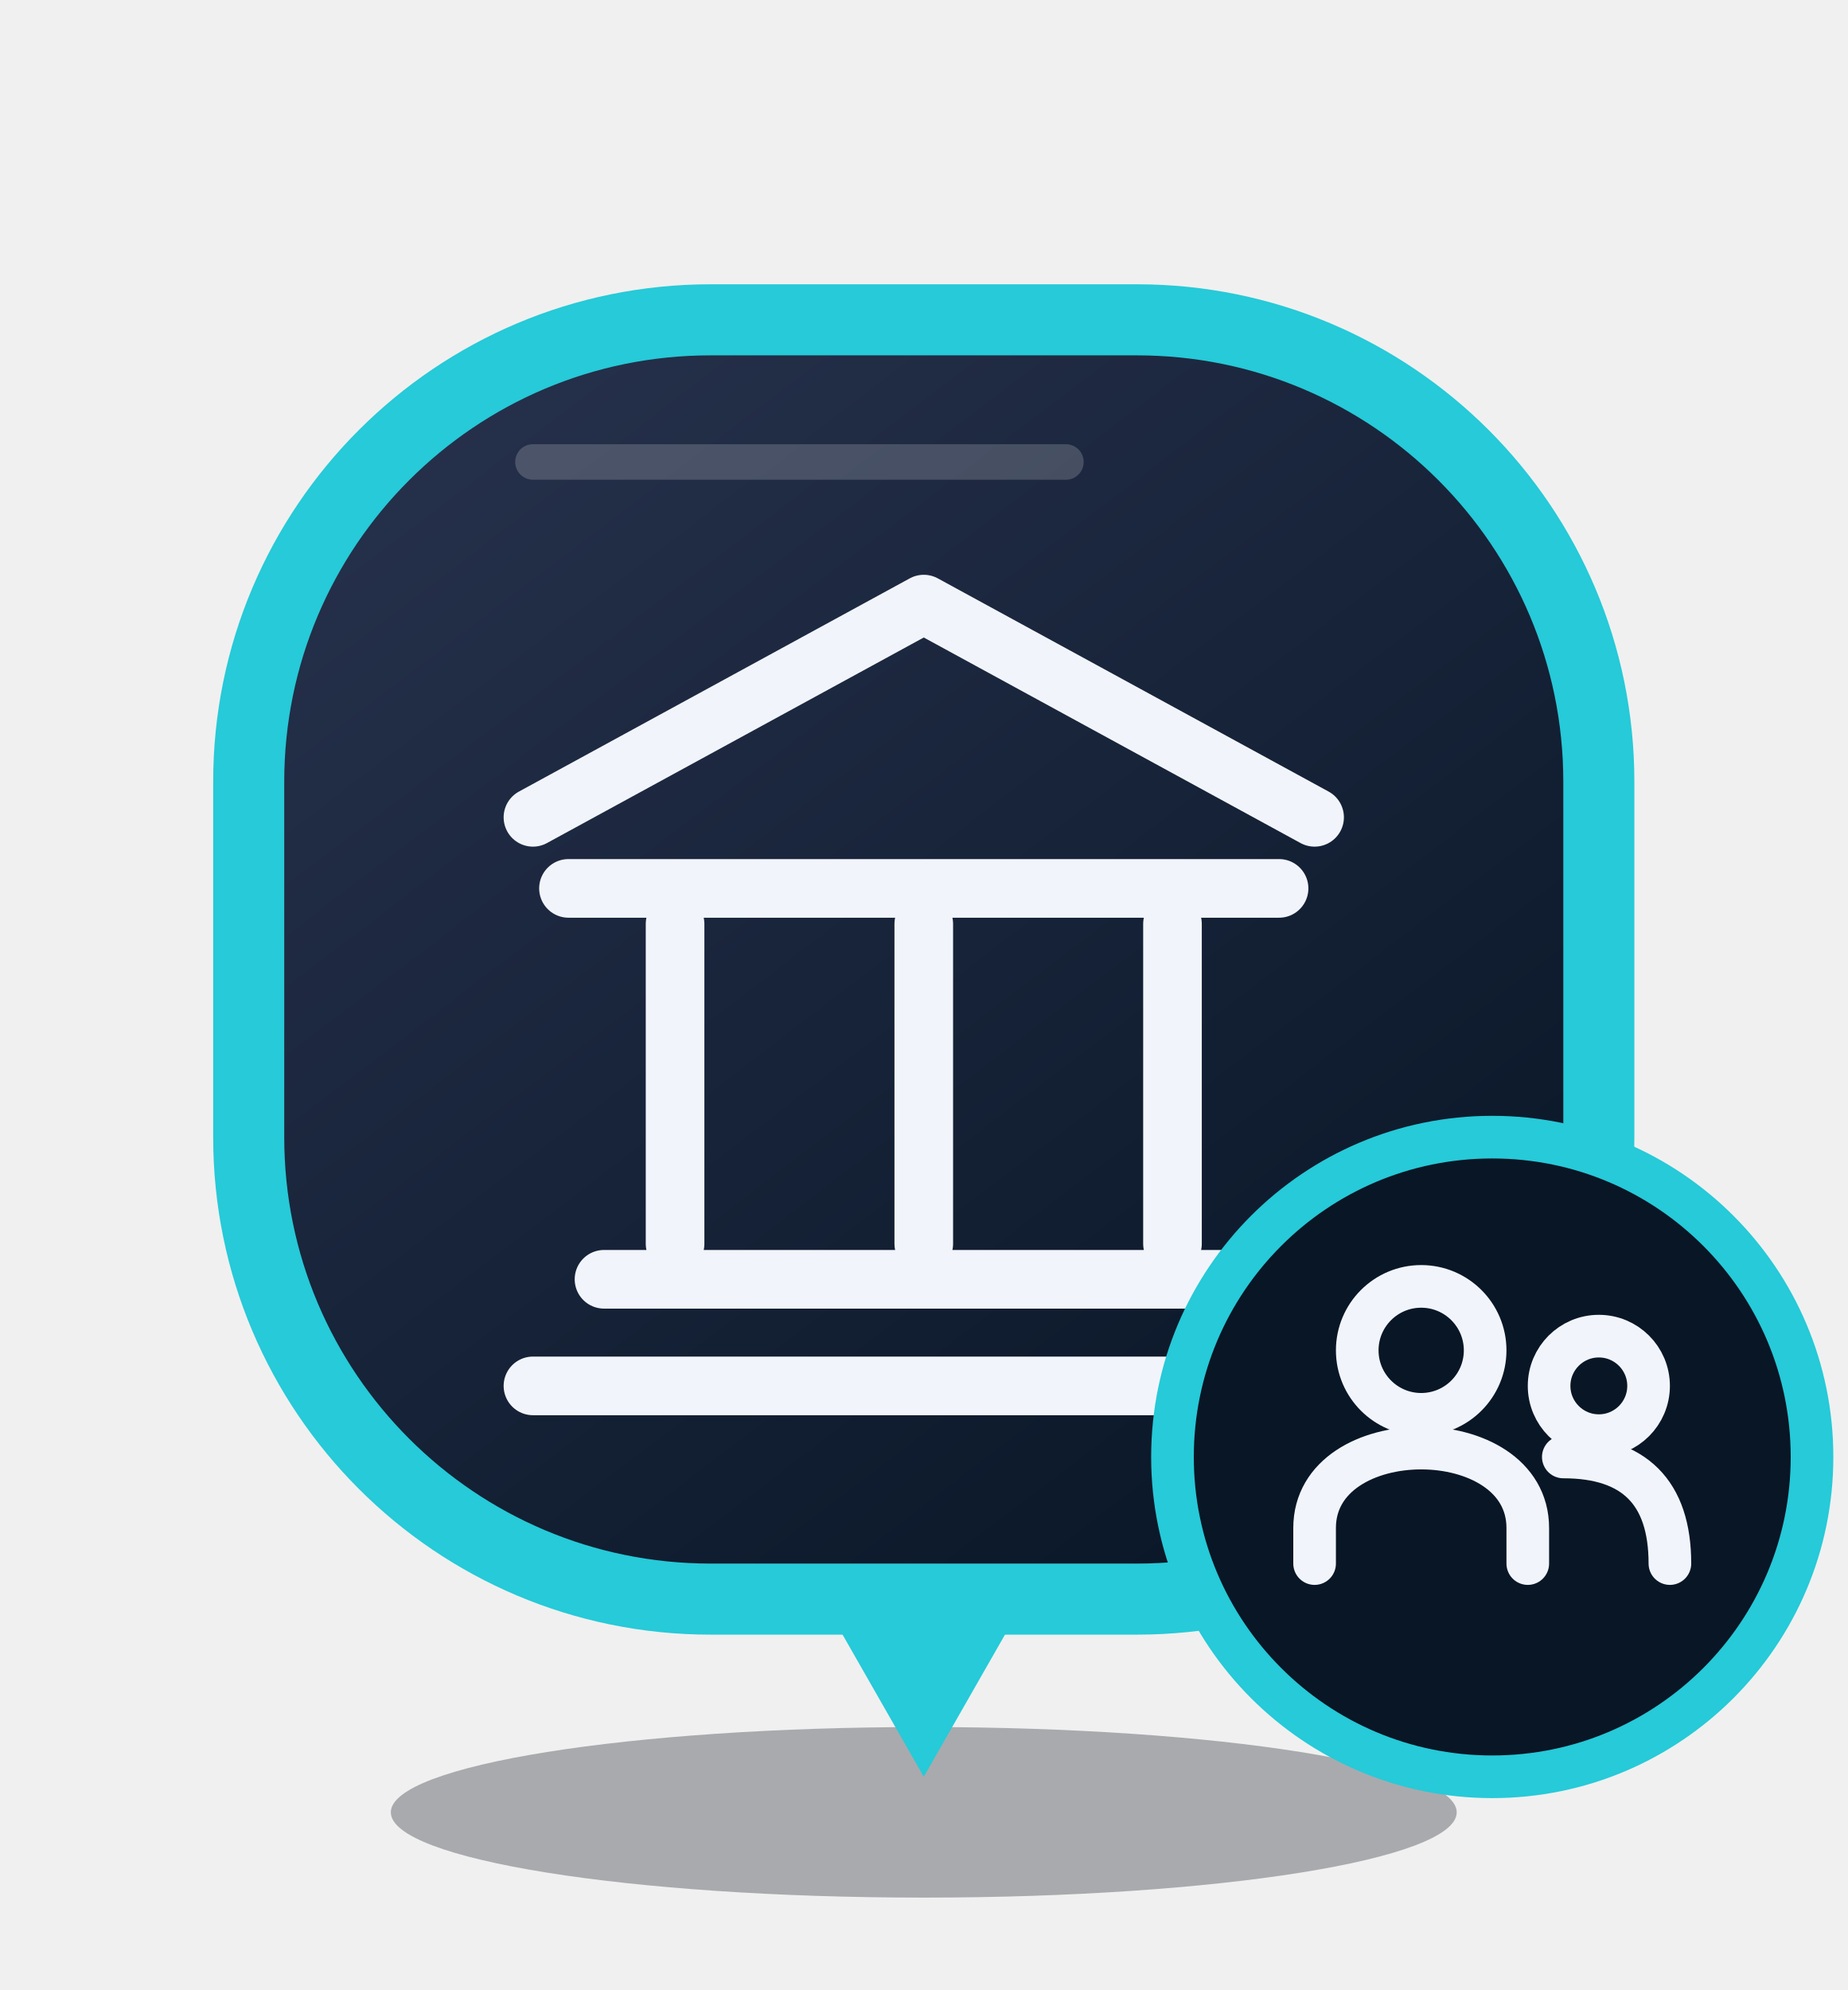
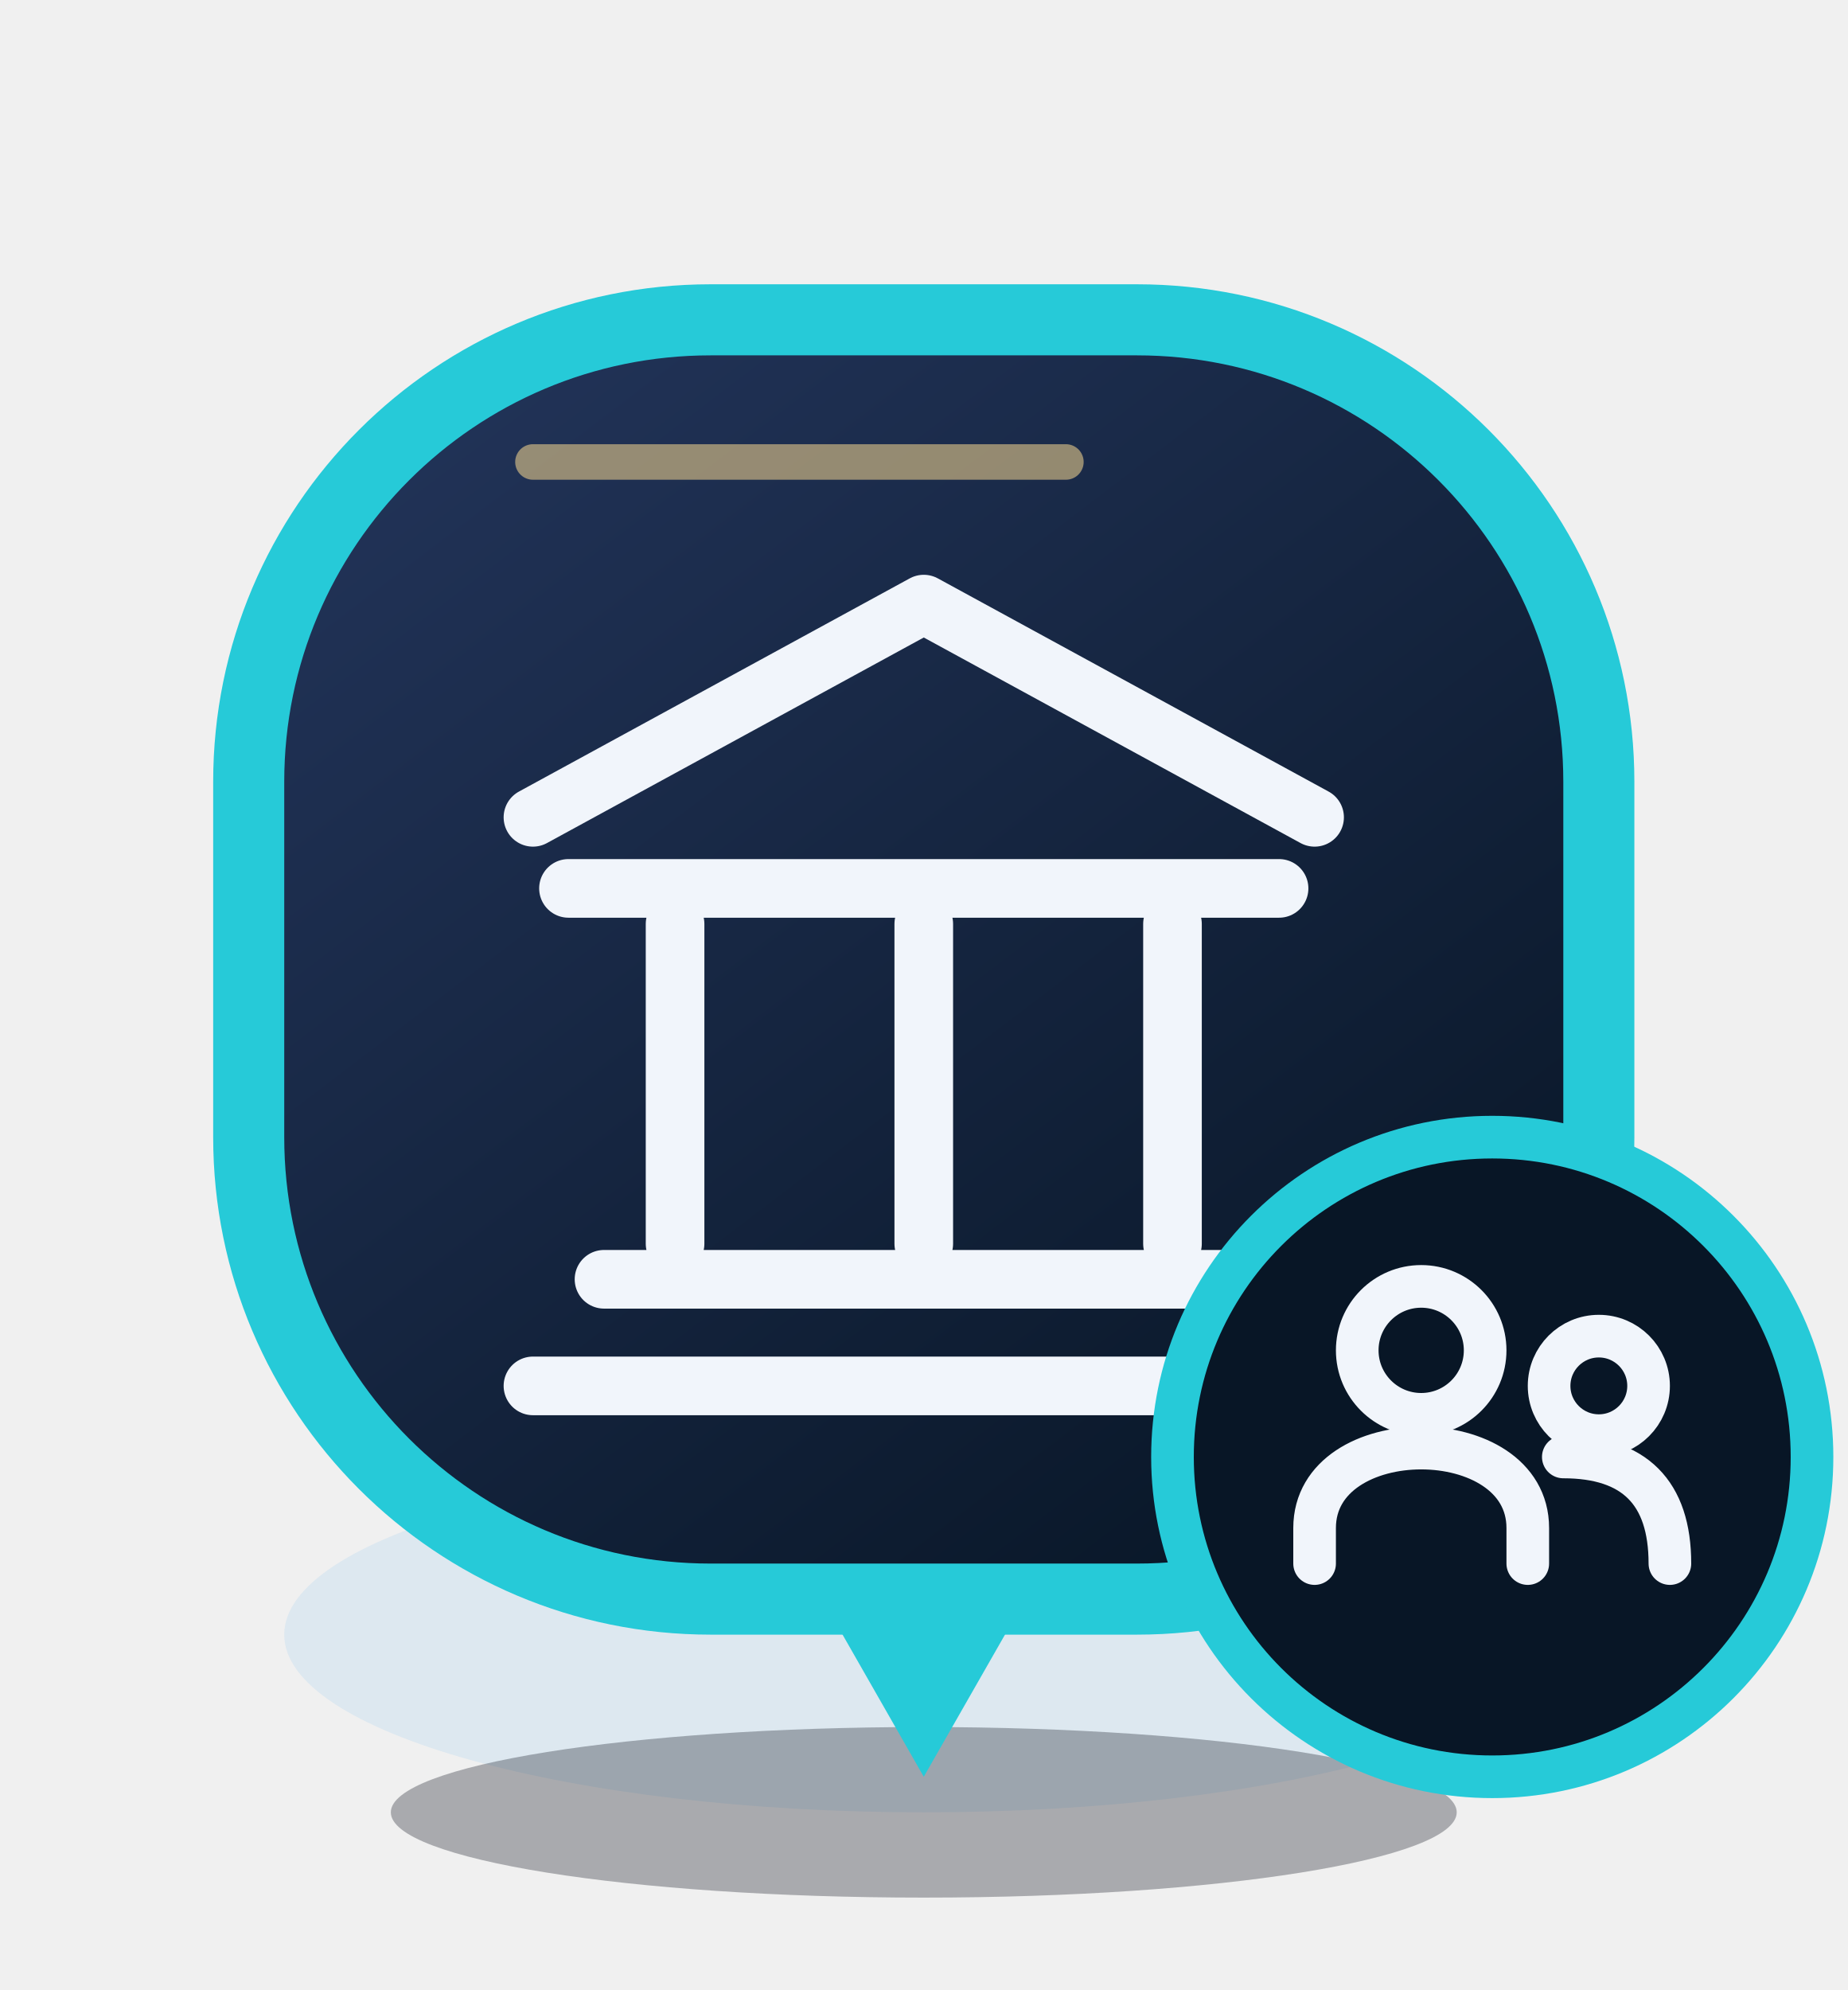
<svg xmlns="http://www.w3.org/2000/svg" width="156" height="168" viewBox="0 0 52 56">
  <defs>
    <linearGradient id="bg" x2=".8" y2="1">
-       <stop stop-color="#29334F" />
+       <stop stop-color="#24365D" />
      <stop offset="1" stop-color="#081626" />
    </linearGradient>
  </defs>
+   <ellipse cx="26" cy="46" rx="18" ry="5" fill="#4FA8EC" opacity=".12" />
  <ellipse cx="26" cy="51" rx="15" ry="2.4" fill="#020814" opacity=".3" />
  <path d="m22 43 4 7 4-7" fill="#26CAD8" />
  <rect x="7" y="9" width="38" height="36" rx="13" fill="url(#bg)" stroke="#26CAD8" stroke-width="2" />
-   <path d="M15 13h15" stroke="white" opacity=".18" stroke-linecap="round" />
+   <path d="M15 13h15" stroke="#E6CA8B" opacity=".6" stroke-linecap="round" />
  <g fill="none" stroke="#F1F5FB" stroke-width="1.65" stroke-linecap="round" stroke-linejoin="round">
    <path d="M15 23 26 17l11 6M16 25h20M17 36h18M15 39h22M19 26v9m7-9v9m7-9v9" />
  </g>
  <g fill="none" stroke="#F1F5FB" stroke-width="1.2" stroke-linecap="round" stroke-linejoin="round">
    <circle cx="42" cy="41" r="9" fill="#081626" stroke="#26CAD8" />
    <circle cx="40" cy="38" r="1.8" />
    <circle cx="45" cy="39" r="1.4" />
    <path d="M37 44v-1c0-3 6-3 6 0v1m1-3c2 0 3 1 3 3" />
  </g>
</svg>
